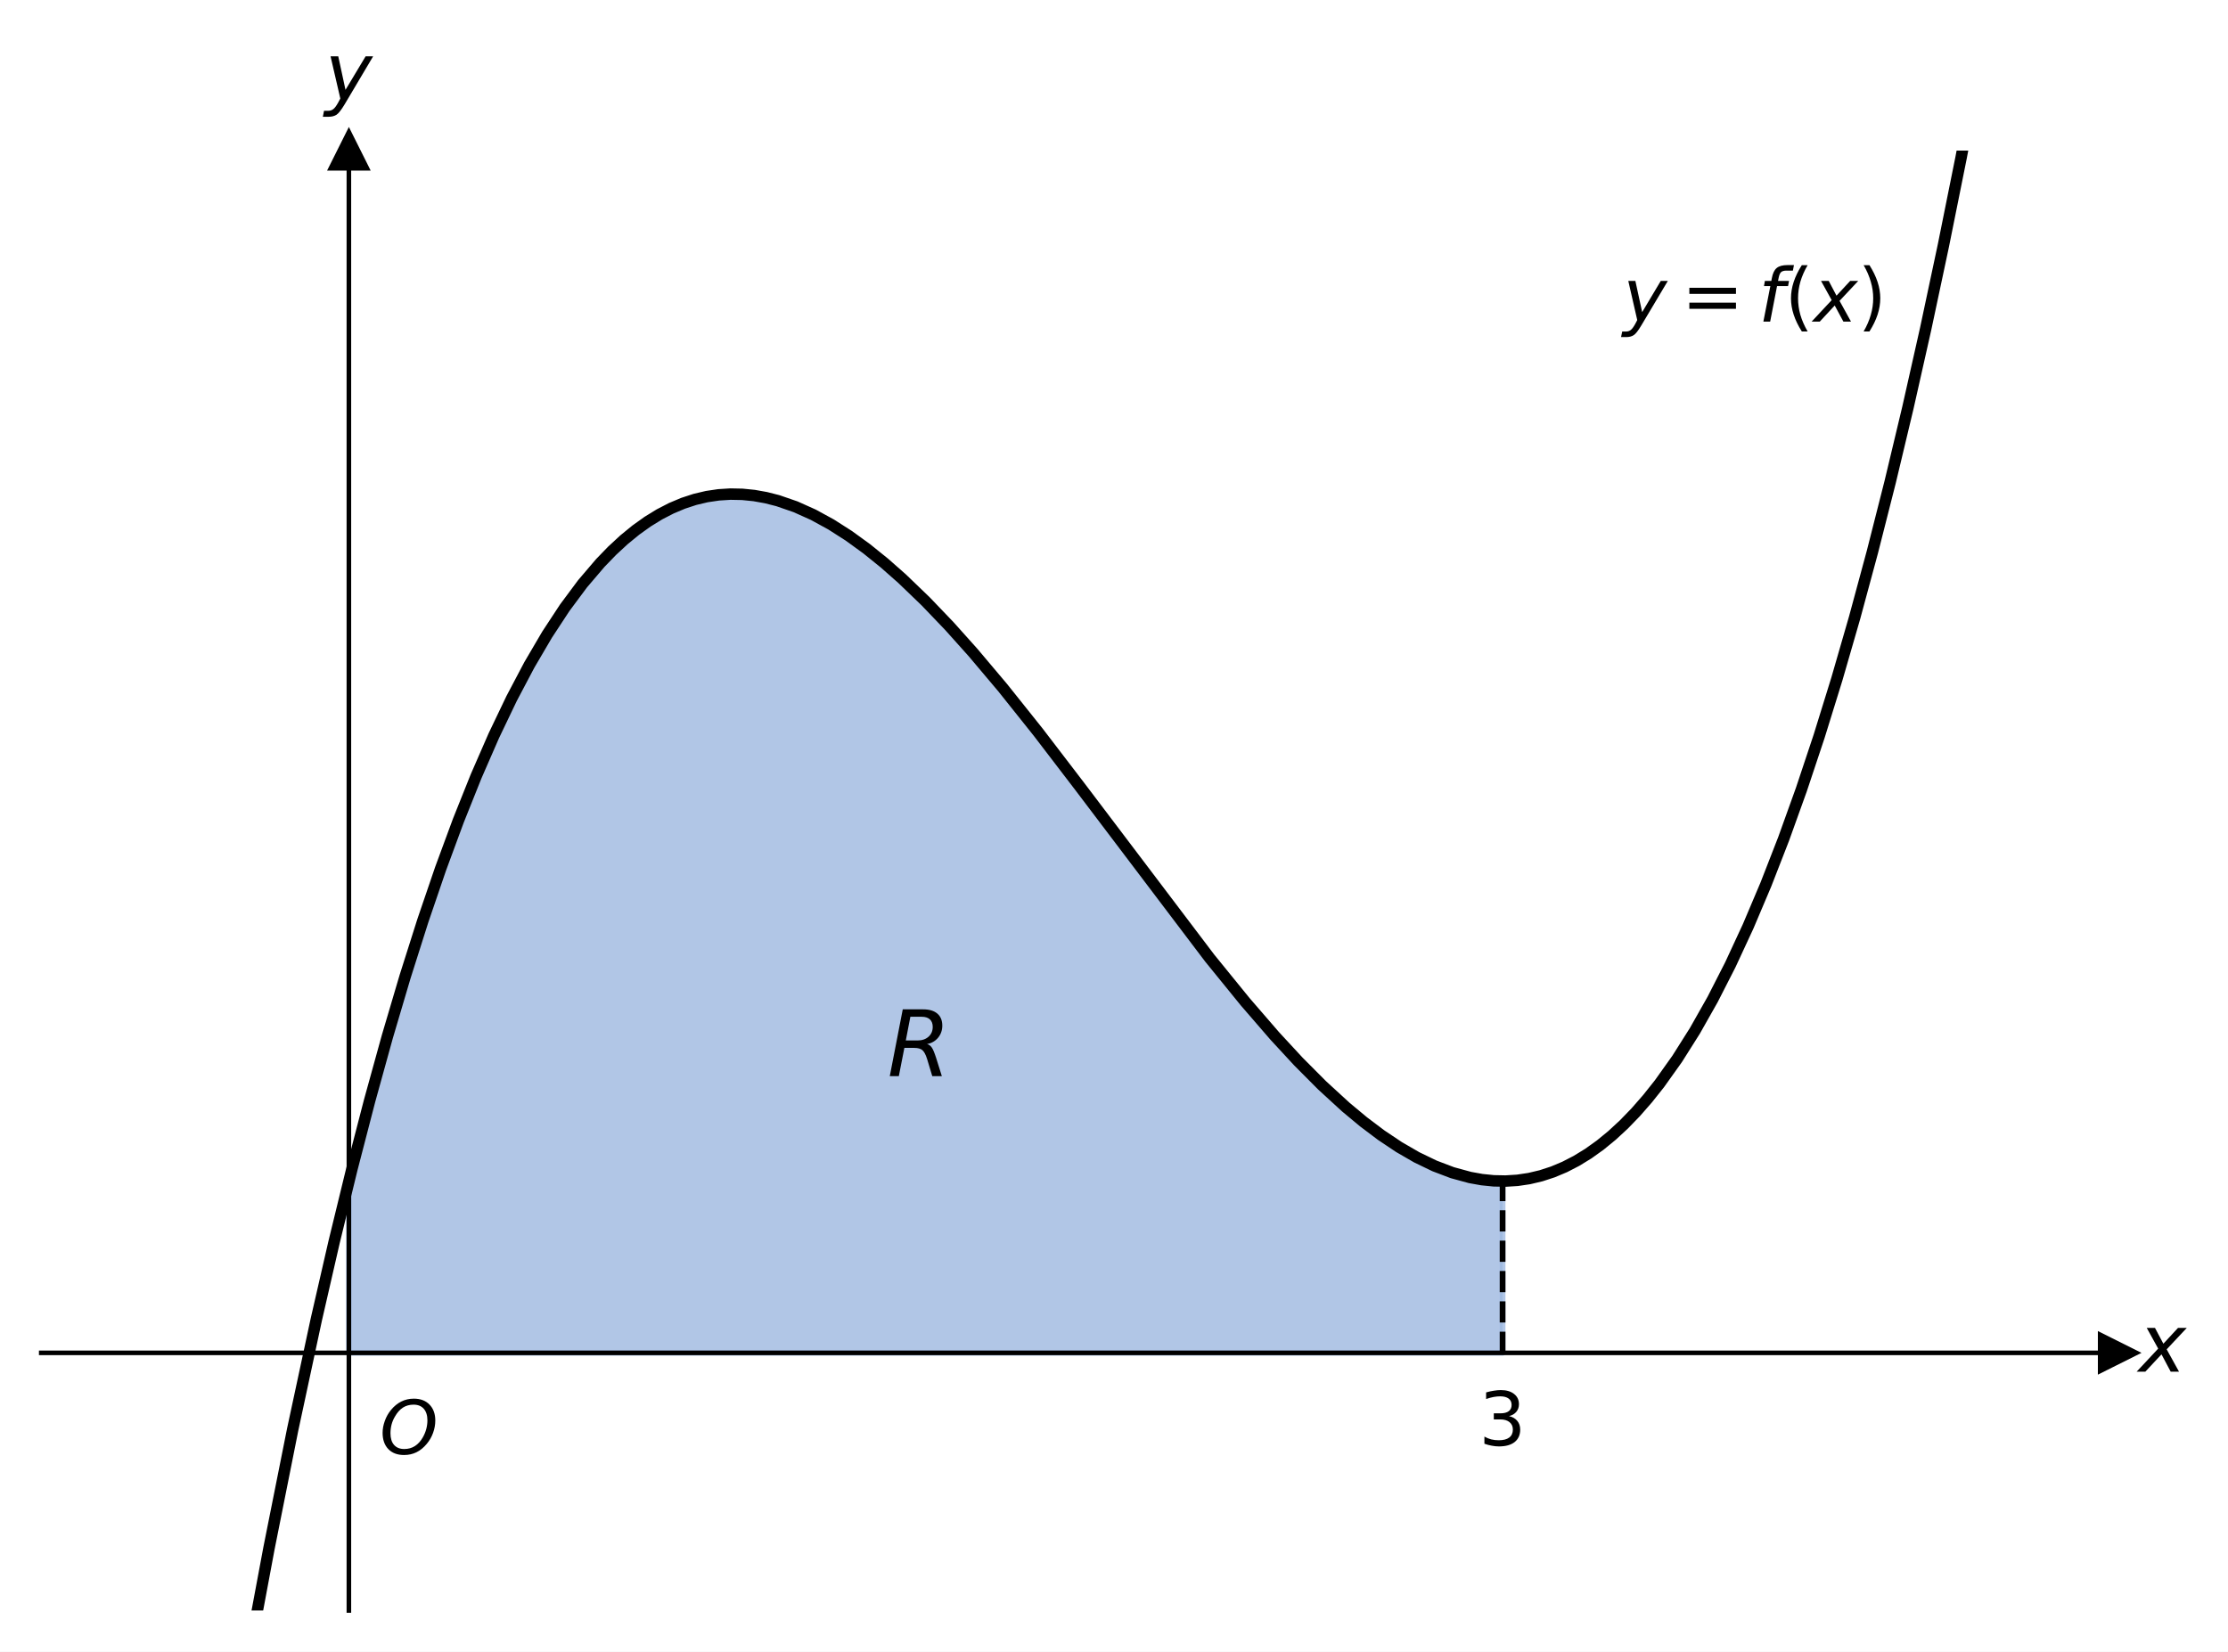
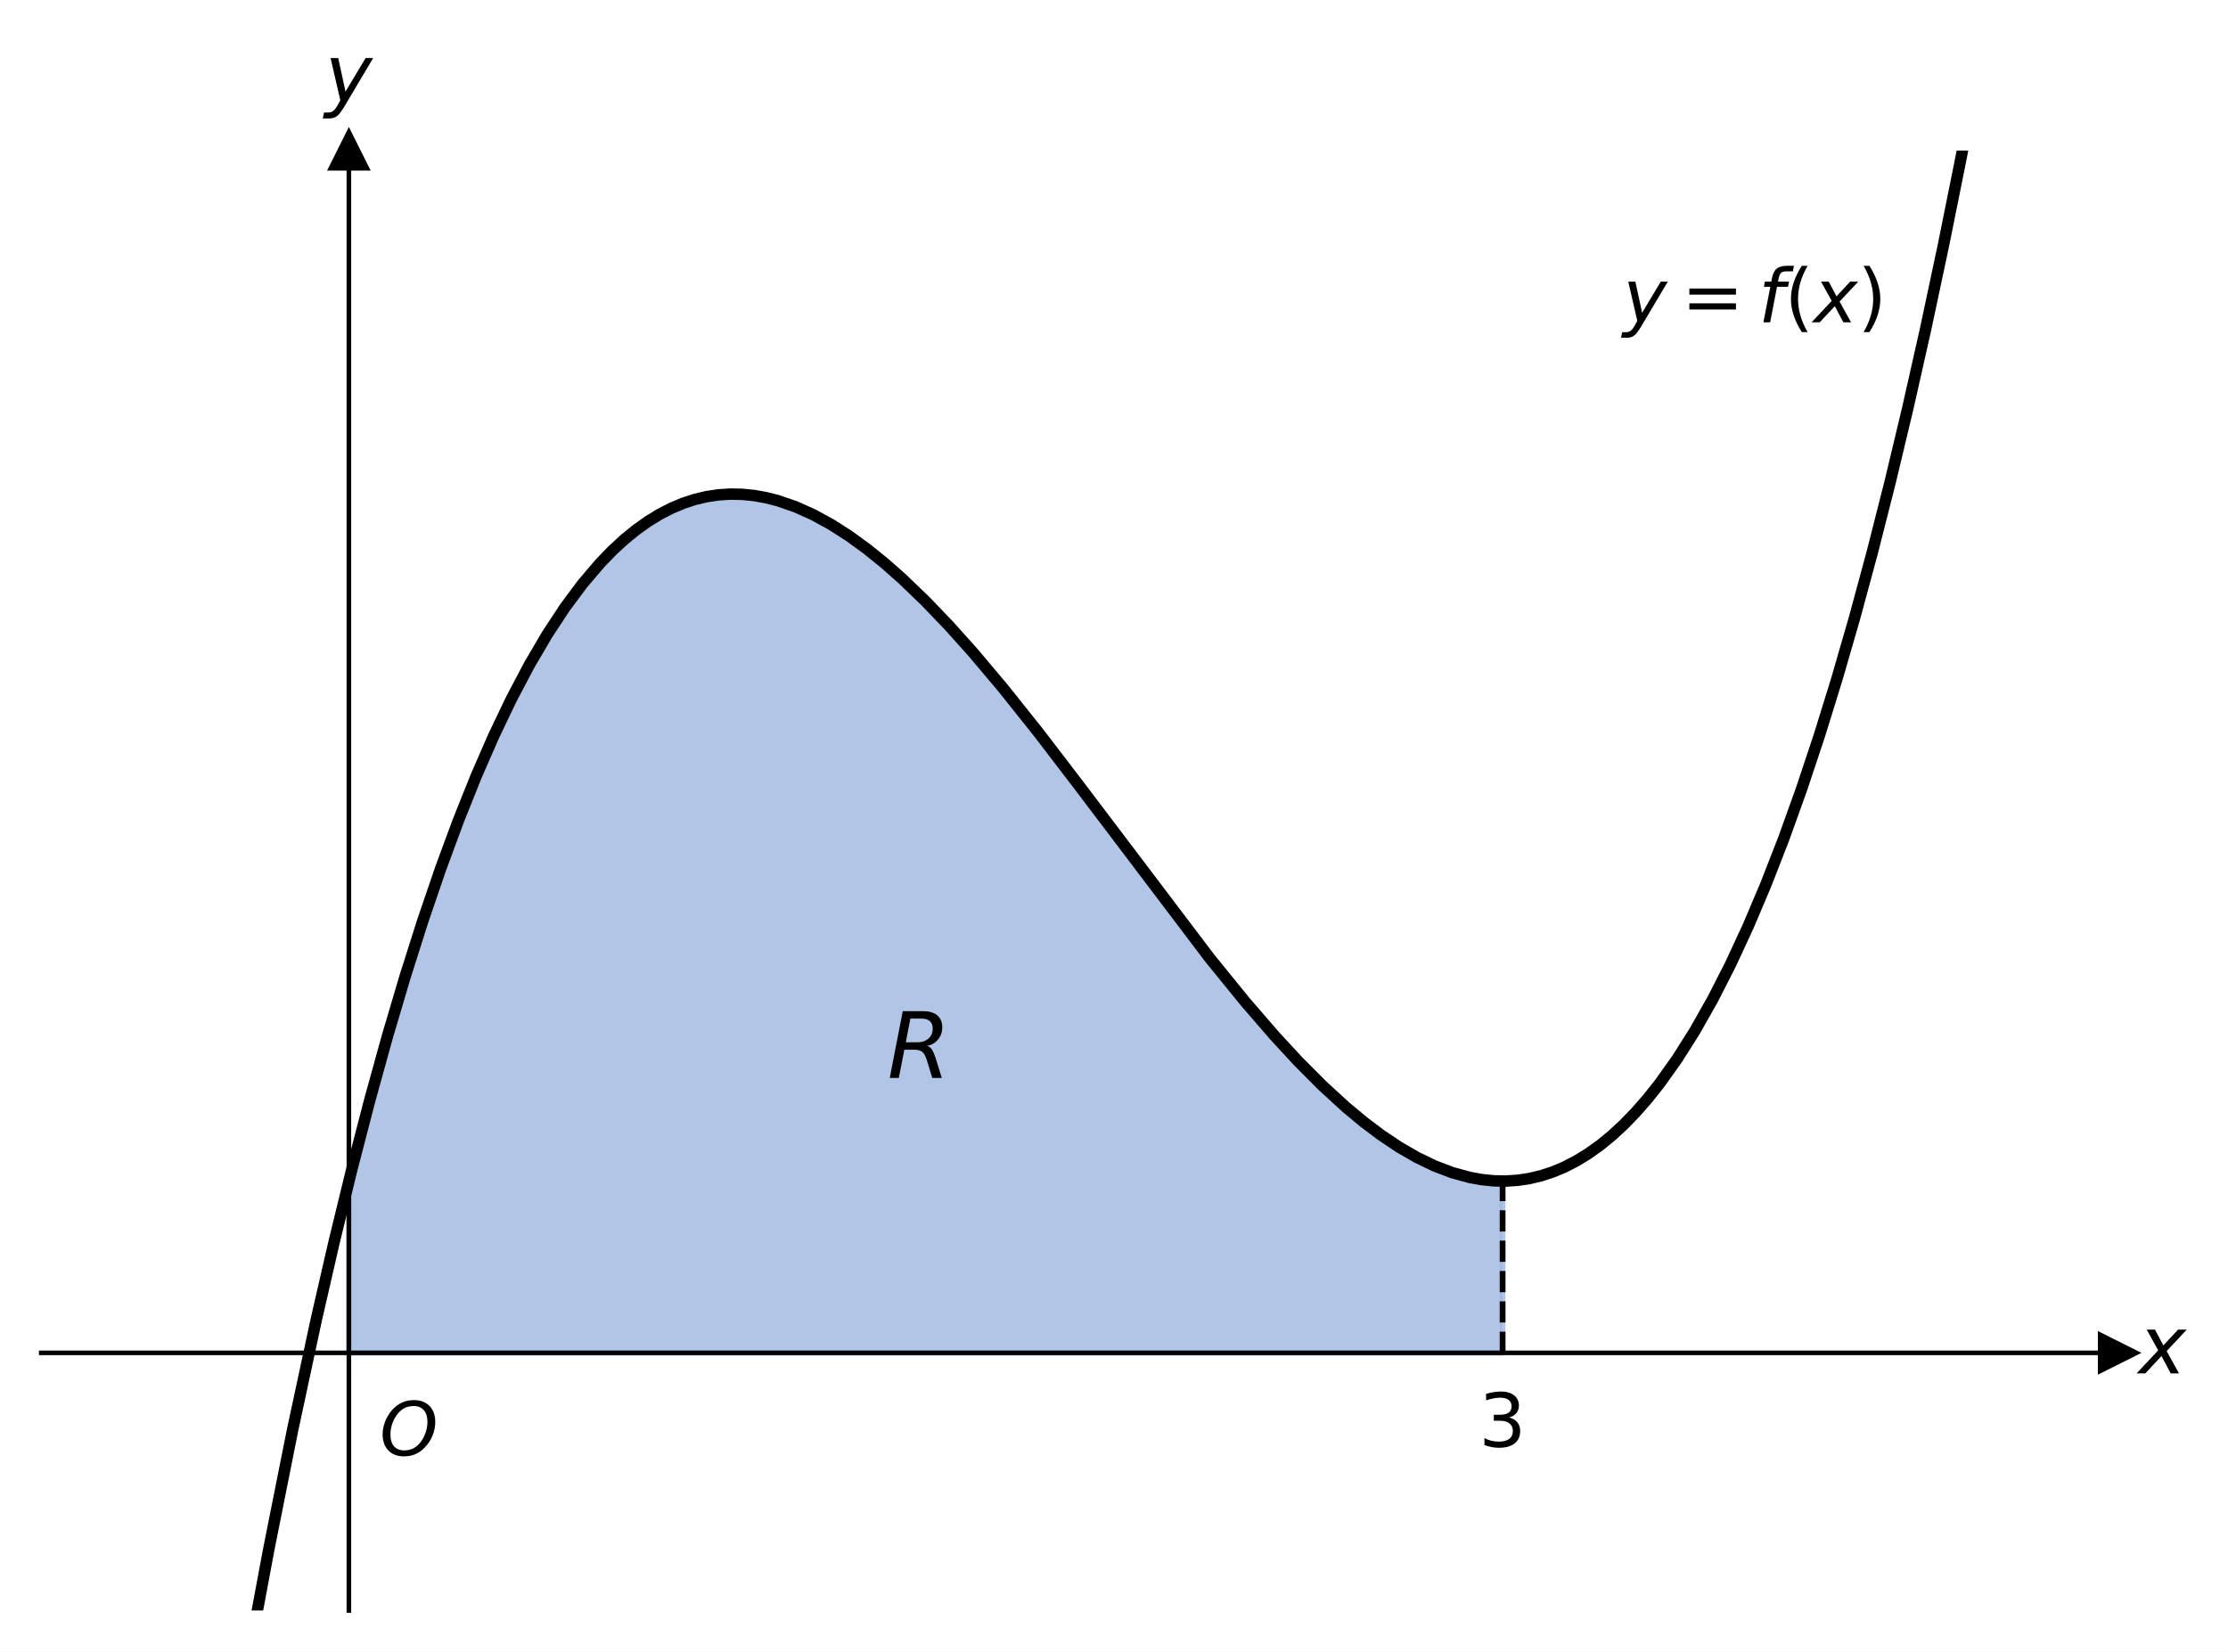
<svg xmlns="http://www.w3.org/2000/svg" xmlns:xlink="http://www.w3.org/1999/xlink" width="389.127pt" height="288.524pt" viewBox="0 0 389.127 288.524" version="1.1">
  <defs>
    <style type="text/css">*{stroke-linejoin: round; stroke-linecap: butt}</style>
  </defs>
  <g id="figure_1">
    <g id="patch_1">
      <path d="M 0 288.524  L 389.127 288.524  L 389.127 0  L 0 0  z " style="fill: #ffffff" />
    </g>
    <g id="axes_1">
      <g id="patch_2">
        <path d="M 7.2 281.324  L 369.9 281.324  L 369.9 26.3  L 7.2 26.3  z " style="fill: #ffffff" />
      </g>
      <g id="FillBetweenPolyCollection_1">
        <defs>
-           <path id="m5a1eb825a5" d="M 60.933 -52.204  L 60.933 -82.207  L 61.946 -86.237  L 62.958 -90.186  L 63.971 -94.054  L 64.984 -97.842  L 65.996 -101.551  L 67.009 -105.181  L 68.021 -108.733  L 69.034 -112.207  L 70.046 -115.605  L 71.059 -118.926  L 72.072 -122.172  L 73.084 -125.342  L 74.097 -128.438  L 75.109 -131.461  L 76.122 -134.41  L 77.134 -137.286  L 78.147 -140.091  L 79.159 -142.824  L 80.172 -145.487  L 81.185 -148.079  L 82.197 -150.602  L 83.21 -153.056  L 84.222 -155.442  L 85.235 -157.76  L 86.247 -160.012  L 87.26 -162.196  L 88.273 -164.315  L 89.285 -166.369  L 90.298 -168.358  L 91.31 -170.284  L 92.323 -172.146  L 93.335 -173.945  L 94.348 -175.682  L 95.36 -177.358  L 96.373 -178.973  L 97.386 -180.528  L 98.398 -182.023  L 99.411 -183.459  L 100.423 -184.836  L 101.436 -186.156  L 102.448 -187.419  L 103.461 -188.625  L 104.474 -189.775  L 105.486 -190.87  L 106.499 -191.911  L 107.511 -192.897  L 108.524 -193.83  L 109.536 -194.709  L 110.549 -195.537  L 111.561 -196.313  L 112.574 -197.038  L 113.587 -197.713  L 114.599 -198.338  L 115.612 -198.914  L 116.624 -199.441  L 117.637 -199.921  L 118.649 -200.353  L 119.662 -200.738  L 120.675 -201.078  L 121.687 -201.372  L 122.7 -201.621  L 123.712 -201.826  L 124.725 -201.987  L 125.737 -202.106  L 126.75 -202.182  L 127.762 -202.216  L 128.775 -202.209  L 129.788 -202.162  L 130.8 -202.075  L 131.813 -201.948  L 132.825 -201.783  L 133.838 -201.58  L 134.85 -201.34  L 135.863 -201.062  L 136.876 -200.749  L 137.888 -200.4  L 138.901 -200.016  L 139.913 -199.597  L 140.926 -199.145  L 141.938 -198.66  L 142.951 -198.142  L 143.963 -197.593  L 144.976 -197.012  L 145.989 -196.401  L 147.001 -195.759  L 148.014 -195.088  L 149.026 -194.389  L 150.039 -193.661  L 151.051 -192.906  L 152.064 -192.123  L 153.077 -191.315  L 154.089 -190.481  L 155.102 -189.621  L 156.114 -188.737  L 157.127 -187.83  L 158.139 -186.899  L 159.152 -185.945  L 160.164 -184.97  L 161.177 -183.973  L 162.19 -182.955  L 163.202 -181.917  L 164.215 -180.86  L 165.227 -179.784  L 166.24 -178.689  L 167.252 -177.577  L 168.265 -176.448  L 169.278 -175.302  L 170.29 -174.14  L 171.303 -172.964  L 172.315 -171.772  L 173.328 -170.567  L 174.34 -169.348  L 175.353 -168.117  L 176.365 -166.873  L 177.378 -165.618  L 178.391 -164.352  L 179.403 -163.076  L 180.416 -161.79  L 181.428 -160.495  L 182.441 -159.191  L 183.453 -157.88  L 184.466 -156.562  L 185.479 -155.237  L 186.491 -153.906  L 187.504 -152.569  L 188.516 -151.228  L 189.529 -149.883  L 190.541 -148.535  L 191.554 -147.183  L 192.566 -145.829  L 193.579 -144.474  L 194.592 -143.117  L 195.604 -141.76  L 196.617 -140.404  L 197.629 -139.048  L 198.642 -137.693  L 199.654 -136.341  L 200.667 -134.991  L 201.68 -133.645  L 202.692 -132.303  L 203.705 -130.965  L 204.717 -129.632  L 205.73 -128.305  L 206.742 -126.984  L 207.755 -125.67  L 208.768 -124.364  L 209.78 -123.066  L 210.793 -121.777  L 211.805 -120.498  L 212.818 -119.228  L 213.83 -117.969  L 214.843 -116.722  L 215.855 -115.486  L 216.868 -114.263  L 217.881 -113.053  L 218.893 -111.857  L 219.906 -110.676  L 220.918 -109.509  L 221.931 -108.358  L 222.943 -107.223  L 223.956 -106.105  L 224.969 -105.004  L 225.981 -103.922  L 226.994 -102.858  L 228.006 -101.814  L 229.019 -100.789  L 230.031 -99.786  L 231.044 -98.803  L 232.056 -97.842  L 233.069 -96.903  L 234.082 -95.988  L 235.094 -95.096  L 236.107 -94.229  L 237.119 -93.386  L 238.132 -92.569  L 239.144 -91.778  L 240.157 -91.013  L 241.17 -90.276  L 242.182 -89.567  L 243.195 -88.887  L 244.207 -88.235  L 245.22 -87.614  L 246.232 -87.023  L 247.245 -86.463  L 248.257 -85.934  L 249.27 -85.438  L 250.283 -84.975  L 251.295 -84.545  L 252.308 -84.15  L 253.32 -83.789  L 254.333 -83.464  L 255.345 -83.174  L 256.358 -82.921  L 257.371 -82.706  L 258.383 -82.528  L 259.396 -82.388  L 260.408 -82.288  L 261.421 -82.227  L 262.433 -82.207  L 262.433 -52.204  L 262.433 -52.204  L 261.421 -52.204  L 260.408 -52.204  L 259.396 -52.204  L 258.383 -52.204  L 257.371 -52.204  L 256.358 -52.204  L 255.345 -52.204  L 254.333 -52.204  L 253.32 -52.204  L 252.308 -52.204  L 251.295 -52.204  L 250.283 -52.204  L 249.27 -52.204  L 248.257 -52.204  L 247.245 -52.204  L 246.232 -52.204  L 245.22 -52.204  L 244.207 -52.204  L 243.195 -52.204  L 242.182 -52.204  L 241.17 -52.204  L 240.157 -52.204  L 239.144 -52.204  L 238.132 -52.204  L 237.119 -52.204  L 236.107 -52.204  L 235.094 -52.204  L 234.082 -52.204  L 233.069 -52.204  L 232.056 -52.204  L 231.044 -52.204  L 230.031 -52.204  L 229.019 -52.204  L 228.006 -52.204  L 226.994 -52.204  L 225.981 -52.204  L 224.969 -52.204  L 223.956 -52.204  L 222.943 -52.204  L 221.931 -52.204  L 220.918 -52.204  L 219.906 -52.204  L 218.893 -52.204  L 217.881 -52.204  L 216.868 -52.204  L 215.855 -52.204  L 214.843 -52.204  L 213.83 -52.204  L 212.818 -52.204  L 211.805 -52.204  L 210.793 -52.204  L 209.78 -52.204  L 208.768 -52.204  L 207.755 -52.204  L 206.742 -52.204  L 205.73 -52.204  L 204.717 -52.204  L 203.705 -52.204  L 202.692 -52.204  L 201.68 -52.204  L 200.667 -52.204  L 199.654 -52.204  L 198.642 -52.204  L 197.629 -52.204  L 196.617 -52.204  L 195.604 -52.204  L 194.592 -52.204  L 193.579 -52.204  L 192.566 -52.204  L 191.554 -52.204  L 190.541 -52.204  L 189.529 -52.204  L 188.516 -52.204  L 187.504 -52.204  L 186.491 -52.204  L 185.479 -52.204  L 184.466 -52.204  L 183.453 -52.204  L 182.441 -52.204  L 181.428 -52.204  L 180.416 -52.204  L 179.403 -52.204  L 178.391 -52.204  L 177.378 -52.204  L 176.365 -52.204  L 175.353 -52.204  L 174.34 -52.204  L 173.328 -52.204  L 172.315 -52.204  L 171.303 -52.204  L 170.29 -52.204  L 169.278 -52.204  L 168.265 -52.204  L 167.252 -52.204  L 166.24 -52.204  L 165.227 -52.204  L 164.215 -52.204  L 163.202 -52.204  L 162.19 -52.204  L 161.177 -52.204  L 160.164 -52.204  L 159.152 -52.204  L 158.139 -52.204  L 157.127 -52.204  L 156.114 -52.204  L 155.102 -52.204  L 154.089 -52.204  L 153.077 -52.204  L 152.064 -52.204  L 151.051 -52.204  L 150.039 -52.204  L 149.026 -52.204  L 148.014 -52.204  L 147.001 -52.204  L 145.989 -52.204  L 144.976 -52.204  L 143.963 -52.204  L 142.951 -52.204  L 141.938 -52.204  L 140.926 -52.204  L 139.913 -52.204  L 138.901 -52.204  L 137.888 -52.204  L 136.876 -52.204  L 135.863 -52.204  L 134.85 -52.204  L 133.838 -52.204  L 132.825 -52.204  L 131.813 -52.204  L 130.8 -52.204  L 129.788 -52.204  L 128.775 -52.204  L 127.762 -52.204  L 126.75 -52.204  L 125.737 -52.204  L 124.725 -52.204  L 123.712 -52.204  L 122.7 -52.204  L 121.687 -52.204  L 120.675 -52.204  L 119.662 -52.204  L 118.649 -52.204  L 117.637 -52.204  L 116.624 -52.204  L 115.612 -52.204  L 114.599 -52.204  L 113.587 -52.204  L 112.574 -52.204  L 111.561 -52.204  L 110.549 -52.204  L 109.536 -52.204  L 108.524 -52.204  L 107.511 -52.204  L 106.499 -52.204  L 105.486 -52.204  L 104.474 -52.204  L 103.461 -52.204  L 102.448 -52.204  L 101.436 -52.204  L 100.423 -52.204  L 99.411 -52.204  L 98.398 -52.204  L 97.386 -52.204  L 96.373 -52.204  L 95.36 -52.204  L 94.348 -52.204  L 93.335 -52.204  L 92.323 -52.204  L 91.31 -52.204  L 90.298 -52.204  L 89.285 -52.204  L 88.273 -52.204  L 87.26 -52.204  L 86.247 -52.204  L 85.235 -52.204  L 84.222 -52.204  L 83.21 -52.204  L 82.197 -52.204  L 81.185 -52.204  L 80.172 -52.204  L 79.159 -52.204  L 78.147 -52.204  L 77.134 -52.204  L 76.122 -52.204  L 75.109 -52.204  L 74.097 -52.204  L 73.084 -52.204  L 72.072 -52.204  L 71.059 -52.204  L 70.046 -52.204  L 69.034 -52.204  L 68.021 -52.204  L 67.009 -52.204  L 65.996 -52.204  L 64.984 -52.204  L 63.971 -52.204  L 62.958 -52.204  L 61.946 -52.204  L 60.933 -52.204  z " style="stroke: #9db8e0; stroke-opacity: 0.8" />
+           <path id="mfa608c89cf" d="M 60.933 -52.204  L 60.933 -82.207  L 61.946 -86.237  L 62.958 -90.186  L 63.971 -94.054  L 64.984 -97.842  L 65.996 -101.551  L 67.009 -105.181  L 68.021 -108.733  L 69.034 -112.207  L 70.046 -115.605  L 71.059 -118.926  L 72.072 -122.172  L 73.084 -125.342  L 74.097 -128.438  L 75.109 -131.461  L 76.122 -134.41  L 77.134 -137.286  L 78.147 -140.091  L 79.159 -142.824  L 80.172 -145.487  L 81.185 -148.079  L 82.197 -150.602  L 83.21 -153.056  L 84.222 -155.442  L 85.235 -157.76  L 86.247 -160.012  L 87.26 -162.196  L 88.273 -164.315  L 89.285 -166.369  L 90.298 -168.358  L 91.31 -170.284  L 92.323 -172.146  L 93.335 -173.945  L 94.348 -175.682  L 95.36 -177.358  L 96.373 -178.973  L 97.386 -180.528  L 98.398 -182.023  L 99.411 -183.459  L 100.423 -184.836  L 101.436 -186.156  L 102.448 -187.419  L 103.461 -188.625  L 104.474 -189.775  L 105.486 -190.87  L 106.499 -191.911  L 107.511 -192.897  L 108.524 -193.83  L 109.536 -194.709  L 110.549 -195.537  L 111.561 -196.313  L 112.574 -197.038  L 113.587 -197.713  L 114.599 -198.338  L 115.612 -198.914  L 116.624 -199.441  L 117.637 -199.921  L 118.649 -200.353  L 119.662 -200.738  L 120.675 -201.078  L 121.687 -201.372  L 122.7 -201.621  L 123.712 -201.826  L 124.725 -201.987  L 125.737 -202.106  L 126.75 -202.182  L 127.762 -202.216  L 128.775 -202.209  L 129.788 -202.162  L 130.8 -202.075  L 131.813 -201.948  L 132.825 -201.783  L 133.838 -201.58  L 134.85 -201.34  L 135.863 -201.062  L 136.876 -200.749  L 137.888 -200.4  L 138.901 -200.016  L 139.913 -199.597  L 140.926 -199.145  L 141.938 -198.66  L 142.951 -198.142  L 143.963 -197.593  L 144.976 -197.012  L 145.989 -196.401  L 147.001 -195.759  L 148.014 -195.088  L 149.026 -194.389  L 150.039 -193.661  L 151.051 -192.906  L 152.064 -192.123  L 153.077 -191.315  L 154.089 -190.481  L 155.102 -189.621  L 156.114 -188.737  L 157.127 -187.83  L 158.139 -186.899  L 159.152 -185.945  L 160.164 -184.97  L 161.177 -183.973  L 162.19 -182.955  L 163.202 -181.917  L 164.215 -180.86  L 165.227 -179.784  L 166.24 -178.689  L 167.252 -177.577  L 168.265 -176.448  L 169.278 -175.302  L 170.29 -174.14  L 171.303 -172.964  L 172.315 -171.772  L 173.328 -170.567  L 174.34 -169.348  L 175.353 -168.117  L 176.365 -166.873  L 177.378 -165.618  L 178.391 -164.352  L 179.403 -163.076  L 180.416 -161.79  L 181.428 -160.495  L 182.441 -159.191  L 183.453 -157.88  L 184.466 -156.562  L 185.479 -155.237  L 186.491 -153.906  L 187.504 -152.569  L 188.516 -151.228  L 189.529 -149.883  L 190.541 -148.535  L 191.554 -147.183  L 192.566 -145.829  L 193.579 -144.474  L 194.592 -143.117  L 195.604 -141.76  L 196.617 -140.404  L 197.629 -139.048  L 198.642 -137.693  L 199.654 -136.341  L 200.667 -134.991  L 201.68 -133.645  L 202.692 -132.303  L 203.705 -130.965  L 204.717 -129.632  L 205.73 -128.305  L 206.742 -126.984  L 207.755 -125.67  L 208.768 -124.364  L 209.78 -123.066  L 210.793 -121.777  L 211.805 -120.498  L 212.818 -119.228  L 213.83 -117.969  L 214.843 -116.722  L 215.855 -115.486  L 216.868 -114.263  L 217.881 -113.053  L 218.893 -111.857  L 219.906 -110.676  L 220.918 -109.509  L 221.931 -108.358  L 222.943 -107.223  L 223.956 -106.105  L 224.969 -105.004  L 225.981 -103.922  L 226.994 -102.858  L 228.006 -101.814  L 229.019 -100.789  L 230.031 -99.786  L 231.044 -98.803  L 232.056 -97.842  L 233.069 -96.903  L 234.082 -95.988  L 235.094 -95.096  L 236.107 -94.229  L 237.119 -93.386  L 238.132 -92.569  L 239.144 -91.778  L 240.157 -91.013  L 241.17 -90.276  L 242.182 -89.567  L 243.195 -88.887  L 244.207 -88.235  L 245.22 -87.614  L 246.232 -87.023  L 247.245 -86.463  L 248.257 -85.934  L 249.27 -85.438  L 250.283 -84.975  L 251.295 -84.545  L 252.308 -84.15  L 253.32 -83.789  L 254.333 -83.464  L 255.345 -83.174  L 256.358 -82.921  L 257.371 -82.706  L 258.383 -82.528  L 259.396 -82.388  L 260.408 -82.288  L 261.421 -82.227  L 262.433 -82.207  L 262.433 -52.204  L 262.433 -52.204  L 261.421 -52.204  L 260.408 -52.204  L 259.396 -52.204  L 258.383 -52.204  L 257.371 -52.204  L 256.358 -52.204  L 255.345 -52.204  L 254.333 -52.204  L 253.32 -52.204  L 252.308 -52.204  L 251.295 -52.204  L 250.283 -52.204  L 249.27 -52.204  L 248.257 -52.204  L 247.245 -52.204  L 246.232 -52.204  L 245.22 -52.204  L 244.207 -52.204  L 243.195 -52.204  L 242.182 -52.204  L 241.17 -52.204  L 240.157 -52.204  L 239.144 -52.204  L 238.132 -52.204  L 237.119 -52.204  L 236.107 -52.204  L 235.094 -52.204  L 234.082 -52.204  L 233.069 -52.204  L 232.056 -52.204  L 231.044 -52.204  L 230.031 -52.204  L 229.019 -52.204  L 228.006 -52.204  L 226.994 -52.204  L 225.981 -52.204  L 224.969 -52.204  L 223.956 -52.204  L 222.943 -52.204  L 221.931 -52.204  L 220.918 -52.204  L 219.906 -52.204  L 218.893 -52.204  L 217.881 -52.204  L 216.868 -52.204  L 215.855 -52.204  L 214.843 -52.204  L 213.83 -52.204  L 212.818 -52.204  L 211.805 -52.204  L 210.793 -52.204  L 209.78 -52.204  L 208.768 -52.204  L 207.755 -52.204  L 206.742 -52.204  L 205.73 -52.204  L 204.717 -52.204  L 203.705 -52.204  L 202.692 -52.204  L 201.68 -52.204  L 200.667 -52.204  L 199.654 -52.204  L 198.642 -52.204  L 197.629 -52.204  L 196.617 -52.204  L 195.604 -52.204  L 194.592 -52.204  L 193.579 -52.204  L 192.566 -52.204  L 191.554 -52.204  L 190.541 -52.204  L 189.529 -52.204  L 188.516 -52.204  L 187.504 -52.204  L 186.491 -52.204  L 185.479 -52.204  L 184.466 -52.204  L 183.453 -52.204  L 182.441 -52.204  L 181.428 -52.204  L 180.416 -52.204  L 179.403 -52.204  L 178.391 -52.204  L 177.378 -52.204  L 176.365 -52.204  L 175.353 -52.204  L 174.34 -52.204  L 173.328 -52.204  L 172.315 -52.204  L 171.303 -52.204  L 170.29 -52.204  L 169.278 -52.204  L 168.265 -52.204  L 167.252 -52.204  L 166.24 -52.204  L 165.227 -52.204  L 164.215 -52.204  L 163.202 -52.204  L 162.19 -52.204  L 161.177 -52.204  L 160.164 -52.204  L 159.152 -52.204  L 158.139 -52.204  L 157.127 -52.204  L 156.114 -52.204  L 155.102 -52.204  L 154.089 -52.204  L 153.077 -52.204  L 152.064 -52.204  L 151.051 -52.204  L 150.039 -52.204  L 149.026 -52.204  L 148.014 -52.204  L 147.001 -52.204  L 145.989 -52.204  L 144.976 -52.204  L 143.963 -52.204  L 142.951 -52.204  L 141.938 -52.204  L 140.926 -52.204  L 139.913 -52.204  L 138.901 -52.204  L 137.888 -52.204  L 136.876 -52.204  L 135.863 -52.204  L 134.85 -52.204  L 133.838 -52.204  L 132.825 -52.204  L 131.813 -52.204  L 130.8 -52.204  L 129.788 -52.204  L 128.775 -52.204  L 127.762 -52.204  L 126.75 -52.204  L 125.737 -52.204  L 124.725 -52.204  L 123.712 -52.204  L 122.7 -52.204  L 121.687 -52.204  L 120.675 -52.204  L 119.662 -52.204  L 118.649 -52.204  L 117.637 -52.204  L 116.624 -52.204  L 115.612 -52.204  L 114.599 -52.204  L 113.587 -52.204  L 112.574 -52.204  L 111.561 -52.204  L 110.549 -52.204  L 109.536 -52.204  L 108.524 -52.204  L 107.511 -52.204  L 106.499 -52.204  L 105.486 -52.204  L 104.474 -52.204  L 103.461 -52.204  L 102.448 -52.204  L 101.436 -52.204  L 100.423 -52.204  L 99.411 -52.204  L 98.398 -52.204  L 97.386 -52.204  L 96.373 -52.204  L 95.36 -52.204  L 94.348 -52.204  L 93.335 -52.204  L 92.323 -52.204  L 91.31 -52.204  L 90.298 -52.204  L 89.285 -52.204  L 88.273 -52.204  L 87.26 -52.204  L 86.247 -52.204  L 85.235 -52.204  L 84.222 -52.204  L 83.21 -52.204  L 82.197 -52.204  L 81.185 -52.204  L 80.172 -52.204  L 79.159 -52.204  L 78.147 -52.204  L 77.134 -52.204  L 76.122 -52.204  L 75.109 -52.204  L 74.097 -52.204  L 73.084 -52.204  L 72.072 -52.204  L 71.059 -52.204  L 70.046 -52.204  L 69.034 -52.204  L 68.021 -52.204  L 67.009 -52.204  L 65.996 -52.204  L 64.984 -52.204  L 63.971 -52.204  L 62.958 -52.204  L 61.946 -52.204  L 60.933 -52.204  z " style="stroke: #9db8e0; stroke-opacity: 0.8" />
        </defs>
-         <g clip-path="url(#pd5393a37a4)">
-           <use xlink:href="#m5a1eb825a5" x="0" y="288.524" style="fill: #9db8e0; fill-opacity: 0.8; stroke: #9db8e0; stroke-opacity: 0.8" />
+         <g clip-path="url(#pe9e50e526d)">
+           <use xlink:href="#mfa608c89cf" x="0" y="288.524" style="fill: #9db8e0; fill-opacity: 0.8; stroke: #9db8e0; stroke-opacity: 0.8" />
        </g>
      </g>
      <g id="matplotlib.axis_1" />
      <g id="matplotlib.axis_2" />
      <g id="line2d_1">
        <defs>
-           <path id="md89419b690" d="M 3 0  L -3 -3  L -3 3  z " style="stroke: #000000; stroke-linejoin: miter" />
+           <path id="m5e15d25244" d="M 3 0  L -3 -3  L -3 3  z " style="stroke: #000000; stroke-linejoin: miter" />
        </defs>
        <g>
-           <use xlink:href="#md89419b690" x="369.9" y="236.32" style="stroke: #000000; stroke-linejoin: miter" />
+           <use xlink:href="#m5e15d25244" x="369.9" y="236.32" style="stroke: #000000; stroke-linejoin: miter" />
        </g>
      </g>
      <g id="line2d_2">
        <defs>
-           <path id="m11d899dc65" d="M 0 -3  L -3 3  L 3 3  z " style="stroke: #000000; stroke-linejoin: miter" />
+           <path id="m41b4a6c8f9" d="M 0 -3  L -3 3  L 3 3  z " style="stroke: #000000; stroke-linejoin: miter" />
        </defs>
        <g>
-           <use xlink:href="#m11d899dc65" x="60.933" y="26.3" style="stroke: #000000; stroke-linejoin: miter" />
+           <use xlink:href="#m41b4a6c8f9" x="60.933" y="26.3" style="stroke: #000000; stroke-linejoin: miter" />
        </g>
      </g>
      <g id="line2d_3">
-         <path d="M 43.417 289.524  L 46.983 270.434  L 51.117 249.722  L 55.25 230.473  L 58.35 216.971  L 61.45 204.251  L 64.55 192.295  L 67.65 181.085  L 70.75 170.604  L 73.85 160.834  L 76.95 151.756  L 80.05 143.355  L 83.15 135.611  L 86.25 128.507  L 89.35 122.026  L 92.45 116.149  L 95.55 110.86  L 98.65 106.139  L 101.75 101.97  L 104.85 98.336  L 106.917 96.2  L 108.983 94.289  L 111.05 92.597  L 113.117 91.118  L 115.183 89.848  L 117.25 88.781  L 119.317 87.912  L 121.383 87.236  L 123.45 86.747  L 125.517 86.441  L 127.583 86.311  L 129.65 86.354  L 131.717 86.562  L 133.783 86.932  L 135.85 87.458  L 138.95 88.528  L 142.05 89.92  L 145.15 91.615  L 148.25 93.597  L 151.35 95.847  L 154.45 98.347  L 157.55 101.081  L 161.683 105.058  L 165.817 109.376  L 169.95 113.992  L 175.117 120.119  L 181.317 127.887  L 188.55 137.341  L 211.283 167.368  L 217.483 174.998  L 222.65 180.974  L 226.783 185.447  L 230.917 189.599  L 235.05 193.39  L 238.15 195.97  L 241.25 198.306  L 244.35 200.379  L 247.45 202.171  L 250.55 203.666  L 253.65 204.845  L 256.75 205.691  L 258.817 206.061  L 260.883 206.27  L 262.95 206.312  L 265.017 206.183  L 267.083 205.876  L 269.15 205.387  L 271.217 204.711  L 273.283 203.842  L 275.35 202.775  L 277.417 201.505  L 279.483 200.027  L 281.55 198.334  L 283.617 196.423  L 285.683 194.288  L 287.75 191.923  L 289.817 189.324  L 292.917 184.973  L 296.017 180.065  L 299.117 174.582  L 302.217 168.505  L 305.317 161.819  L 308.417 154.503  L 311.517 146.542  L 314.617 137.917  L 317.717 128.611  L 320.817 118.606  L 323.917 107.884  L 327.017 96.427  L 330.117 84.218  L 333.217 71.24  L 336.317 57.473  L 339.417 42.902  L 342.517 27.507  L 346.65 5.671  L 347.857 -1  L 347.857 -1  " clip-path="url(#pd5393a37a4)" style="fill: none; stroke: #000000; stroke-width: 2; stroke-linecap: square" />
+         <path d="M 43.417 289.524  L 46.983 270.434  L 51.117 249.722  L 55.25 230.473  L 58.35 216.971  L 61.45 204.251  L 64.55 192.295  L 67.65 181.085  L 70.75 170.604  L 73.85 160.834  L 76.95 151.756  L 80.05 143.355  L 83.15 135.611  L 86.25 128.507  L 89.35 122.026  L 92.45 116.149  L 95.55 110.86  L 98.65 106.139  L 101.75 101.97  L 104.85 98.336  L 106.917 96.2  L 108.983 94.289  L 111.05 92.597  L 113.117 91.118  L 115.183 89.848  L 117.25 88.781  L 119.317 87.912  L 121.383 87.236  L 123.45 86.747  L 125.517 86.441  L 127.583 86.311  L 129.65 86.354  L 131.717 86.562  L 133.783 86.932  L 135.85 87.458  L 138.95 88.528  L 142.05 89.92  L 145.15 91.615  L 148.25 93.597  L 151.35 95.847  L 154.45 98.347  L 157.55 101.081  L 161.683 105.058  L 165.817 109.376  L 169.95 113.992  L 175.117 120.119  L 181.317 127.887  L 188.55 137.341  L 211.283 167.368  L 217.483 174.998  L 222.65 180.974  L 226.783 185.447  L 230.917 189.599  L 235.05 193.39  L 238.15 195.97  L 241.25 198.306  L 244.35 200.379  L 247.45 202.171  L 250.55 203.666  L 253.65 204.845  L 256.75 205.691  L 258.817 206.061  L 260.883 206.27  L 262.95 206.312  L 265.017 206.183  L 267.083 205.876  L 269.15 205.387  L 271.217 204.711  L 273.283 203.842  L 275.35 202.775  L 277.417 201.505  L 279.483 200.027  L 281.55 198.334  L 283.617 196.423  L 285.683 194.288  L 287.75 191.923  L 289.817 189.324  L 292.917 184.973  L 296.017 180.065  L 299.117 174.582  L 302.217 168.505  L 305.317 161.819  L 308.417 154.503  L 311.517 146.542  L 314.617 137.917  L 317.717 128.611  L 320.817 118.606  L 323.917 107.884  L 327.017 96.427  L 330.117 84.218  L 333.217 71.24  L 336.317 57.473  L 339.417 42.902  L 342.517 27.507  L 346.65 5.671  L 347.857 -1  L 347.857 -1  " clip-path="url(#pe9e50e526d)" style="fill: none; stroke: #000000; stroke-width: 2; stroke-linecap: square" />
      </g>
      <g id="line2d_4">
-         <path d="M 262.433 236.32  L 262.433 206.317  " clip-path="url(#pd5393a37a4)" style="fill: none; stroke-dasharray: 3.7,1.6; stroke-dashoffset: 0; stroke: #000000" />
+         <path d="M 262.433 236.32  L 262.433 206.317  " clip-path="url(#pe9e50e526d)" style="fill: none; stroke-dasharray: 3.7,1.6; stroke-dashoffset: 0; stroke: #000000" />
      </g>
      <g id="patch_3">
        <path d="M 60.933 281.324  L 60.933 26.3  " style="fill: none; stroke: #000000; stroke-width: 0.8; stroke-linejoin: miter; stroke-linecap: square" />
      </g>
      <g id="patch_4">
        <path d="M 7.2 236.32  L 369.9 236.32  " style="fill: none; stroke: #000000; stroke-width: 0.8; stroke-linejoin: miter; stroke-linecap: square" />
      </g>
      <g id="text_1">
-         <g transform="translate(373.527 239.957)">
-           <text>
-             <tspan x="0" y="-0.344" style="font-style: oblique; font-size: 14px; font-family: 'DejaVu Sans'">x</tspan>
-           </text>
+         <g transform="translate(373.527 239.957) scale(0.14 -0.14)">
+           <defs>
+             <path id="DejaVuSans-Oblique-5b" d="M 3841 3500  L 2234 1784  L 3219 0  L 2559 0  L 1819 1388  L 531 0  L -166 0  L 1556 1844  L 641 3500  L 1300 3500  L 1972 2234  L 3144 3500  L 3841 3500  z " transform="scale(0.015625)" />
+           </defs>
+           <use xlink:href="#DejaVuSans-Oblique-5b" transform="translate(0 0.3125)" />
        </g>
      </g>
      <g id="text_2">
-         <g transform="translate(56.73333 17.83672)">
-           <text>
-             <tspan x="0" y="-0.344" style="font-style: oblique; font-size: 14px; font-family: 'DejaVu Sans'">y</tspan>
-           </text>
+         <g transform="translate(56.73333 17.83672) scale(0.14 -0.14)">
+           <defs>
+             <path id="DejaVuSans-Oblique-5c" d="M 1588 -325  Q 1188 -997 936 -1164  Q 684 -1331 294 -1331  L -159 -1331  L -63 -850  L 269 -850  Q 509 -850 678 -719  Q 847 -588 1056 -206  L 1234 128  L 459 3500  L 1069 3500  L 1650 819  L 3256 3500  L 3859 3500  L 1588 -325  z " transform="scale(0.015625)" />
+           </defs>
+           <use xlink:href="#DejaVuSans-Oblique-5c" transform="translate(0 0.3125)" />
        </g>
      </g>
      <g id="text_3">
-         <g transform="translate(258.2733 252.8218)">
-           <text>
-             <tspan x="0" y="-0.344" style="font-size: 13px; font-family: 'DejaVu Sans'">3</tspan>
-           </text>
+         <g transform="translate(258.2733 252.8218) scale(0.13 -0.13)">
+           <defs>
+             <path id="DejaVuSans-16" d="M 2597 2516  Q 3050 2419 3304 2112  Q 3559 1806 3559 1356  Q 3559 666 3084 287  Q 2609 -91 1734 -91  Q 1441 -91 1130 -33  Q 819 25 488 141  L 488 750  Q 750 597 1062 519  Q 1375 441 1716 441  Q 2309 441 2620 675  Q 2931 909 2931 1356  Q 2931 1769 2642 2001  Q 2353 2234 1838 2234  L 1294 2234  L 1294 2753  L 1863 2753  Q 2328 2753 2575 2939  Q 2822 3125 2822 3475  Q 2822 3834 2567 4026  Q 2313 4219 1838 4219  Q 1578 4219 1281 4162  Q 984 4106 628 3988  L 628 4550  Q 988 4650 1302 4700  Q 1616 4750 1894 4750  Q 2613 4750 3031 4423  Q 3450 4097 3450 3541  Q 3450 3153 3228 2886  Q 3006 2619 2597 2516  z " transform="scale(0.015625)" />
+           </defs>
+           <use xlink:href="#DejaVuSans-16" transform="translate(0 0.78125)" />
        </g>
      </g>
      <g id="text_4">
-         <g transform="translate(154.9667 188.3157)">
-           <text>
-             <tspan x="0" y="-0.328" style="font-style: oblique; font-size: 16px; font-family: 'DejaVu Sans'">R</tspan>
-           </text>
+         <g transform="translate(154.9667 188.3157) scale(0.16 -0.16)">
+           <defs>
+             <path id="DejaVuSans-Oblique-35" d="M 1613 4147  L 1294 2491  L 2106 2491  Q 2584 2491 2879 2755  Q 3175 3019 3175 3444  Q 3175 3784 2976 3965  Q 2778 4147 2406 4147  L 1613 4147  z M 2772 2241  Q 2972 2194 3105 2009  Q 3238 1825 3413 1275  L 3809 0  L 3144 0  L 2778 1197  Q 2638 1659 2453 1815  Q 2269 1972 1888 1972  L 1191 1972  L 806 0  L 172 0  L 1081 4666  L 2503 4666  Q 3150 4666 3495 4373  Q 3841 4081 3841 3531  Q 3841 3044 3547 2687  Q 3253 2331 2772 2241  z " transform="scale(0.015625)" />
+           </defs>
+           <use xlink:href="#DejaVuSans-Oblique-35" transform="translate(0 0.09375)" />
        </g>
      </g>
      <g id="text_5">
-         <g transform="translate(283.45 56.3033)">
-           <text>
-             <tspan x="0" y="-0.125" style="font-style: oblique; font-size: 13px; font-family: 'DejaVu Sans'">y</tspan>
-             <tspan x="23.651" y="-0.125" style="font-style: oblique; font-size: 13px; font-family: 'DejaVu Sans'">f</tspan>
-             <tspan x="33.3" y="-0.125" style="font-style: oblique; font-size: 13px; font-family: 'DejaVu Sans'">x</tspan>
-             <tspan x="10.226" y="-0.125" style="font-size: 13px; font-family: 'DejaVu Sans'">=</tspan>
-             <tspan x="28.228" y="-0.125" style="font-size: 13px; font-family: 'DejaVu Sans'">(</tspan>
-             <tspan x="40.993" y="-0.125" style="font-size: 13px; font-family: 'DejaVu Sans'">)</tspan>
-           </text>
+         <g transform="translate(283.45 56.3033) scale(0.13 -0.13)">
+           <defs>
+             <path id="DejaVuSans-20" d="M 678 2906  L 4684 2906  L 4684 2381  L 678 2381  L 678 2906  z M 678 1631  L 4684 1631  L 4684 1100  L 678 1100  L 678 1631  z " transform="scale(0.015625)" />
+             <path id="DejaVuSans-Oblique-49" d="M 3059 4863  L 2969 4384  L 2419 4384  Q 2106 4384 1964 4261  Q 1822 4138 1753 3809  L 1691 3500  L 2638 3500  L 2553 3053  L 1606 3053  L 1013 0  L 434 0  L 1031 3053  L 481 3053  L 563 3500  L 1113 3500  L 1159 3744  Q 1278 4363 1576 4613  Q 1875 4863 2516 4863  L 3059 4863  z " transform="scale(0.015625)" />
+             <path id="DejaVuSans-b" d="M 1984 4856  Q 1566 4138 1362 3434  Q 1159 2731 1159 2009  Q 1159 1288 1364 580  Q 1569 -128 1984 -844  L 1484 -844  Q 1016 -109 783 600  Q 550 1309 550 2009  Q 550 2706 781 3412  Q 1013 4119 1484 4856  L 1984 4856  z " transform="scale(0.015625)" />
+             <path id="DejaVuSans-c" d="M 513 4856  L 1013 4856  Q 1481 4119 1714 3412  Q 1947 2706 1947 2009  Q 1947 1309 1714 600  Q 1481 -109 1013 -844  L 513 -844  Q 928 -128 1133 580  Q 1338 1288 1338 2009  Q 1338 2731 1133 3434  Q 928 4138 513 4856  z " transform="scale(0.015625)" />
+           </defs>
+           <use xlink:href="#DejaVuSans-Oblique-5c" transform="translate(0 0.015625)" />
+           <use xlink:href="#DejaVuSans-20" transform="translate(78.66211 0.015625)" />
+           <use xlink:href="#DejaVuSans-Oblique-49" transform="translate(181.9336 0.015625)" />
+           <use xlink:href="#DejaVuSans-b" transform="translate(217.1387 0.015625)" />
+           <use xlink:href="#DejaVuSans-Oblique-5b" transform="translate(256.1523 0.015625)" />
+           <use xlink:href="#DejaVuSans-c" transform="translate(315.332 0.015625)" />
        </g>
      </g>
      <g id="text_6">
-         <g transform="translate(66.30667 254.3219)">
-           <text>
-             <tspan x="0" y="-0.344" style="font-style: oblique; font-size: 13px; font-family: 'DejaVu Sans'">O</tspan>
-           </text>
+         <g transform="translate(66.30667 254.3219) scale(0.13 -0.13)">
+           <defs>
+             <path id="DejaVuSans-Oblique-32" d="M 2919 4238  Q 2400 4238 2003 3986  Q 1606 3734 1313 3219  Q 1125 2891 1026 2522  Q 928 2153 928 1778  Q 928 1128 1239 775  Q 1550 422 2119 422  Q 2631 422 3032 676  Q 3434 931 3719 1434  Q 3909 1772 4009 2142  Q 4109 2513 4109 2881  Q 4109 3528 3796 3883  Q 3484 4238 2919 4238  z M 2100 -91  Q 1241 -91 748 418  Q 256 928 256 1813  Q 256 2319 448 2847  Q 641 3375 978 3788  Q 1375 4272 1862 4511  Q 2350 4750 2938 4750  Q 3794 4750 4287 4245  Q 4781 3741 4781 2869  Q 4781 2331 4593 1812  Q 4406 1294 4056 872  Q 3656 384 3173 146  Q 2691 -91 2100 -91  z " transform="scale(0.015625)" />
+           </defs>
+           <use xlink:href="#DejaVuSans-Oblique-32" transform="translate(0 0.78125)" />
        </g>
      </g>
    </g>
  </g>
  <defs>
-     <clipPath id="pd5393a37a4">
+     <clipPath id="pe9e50e526d">
      <rect x="7.2" y="26.3" width="362.7" height="255.024" />
    </clipPath>
  </defs>
</svg>
